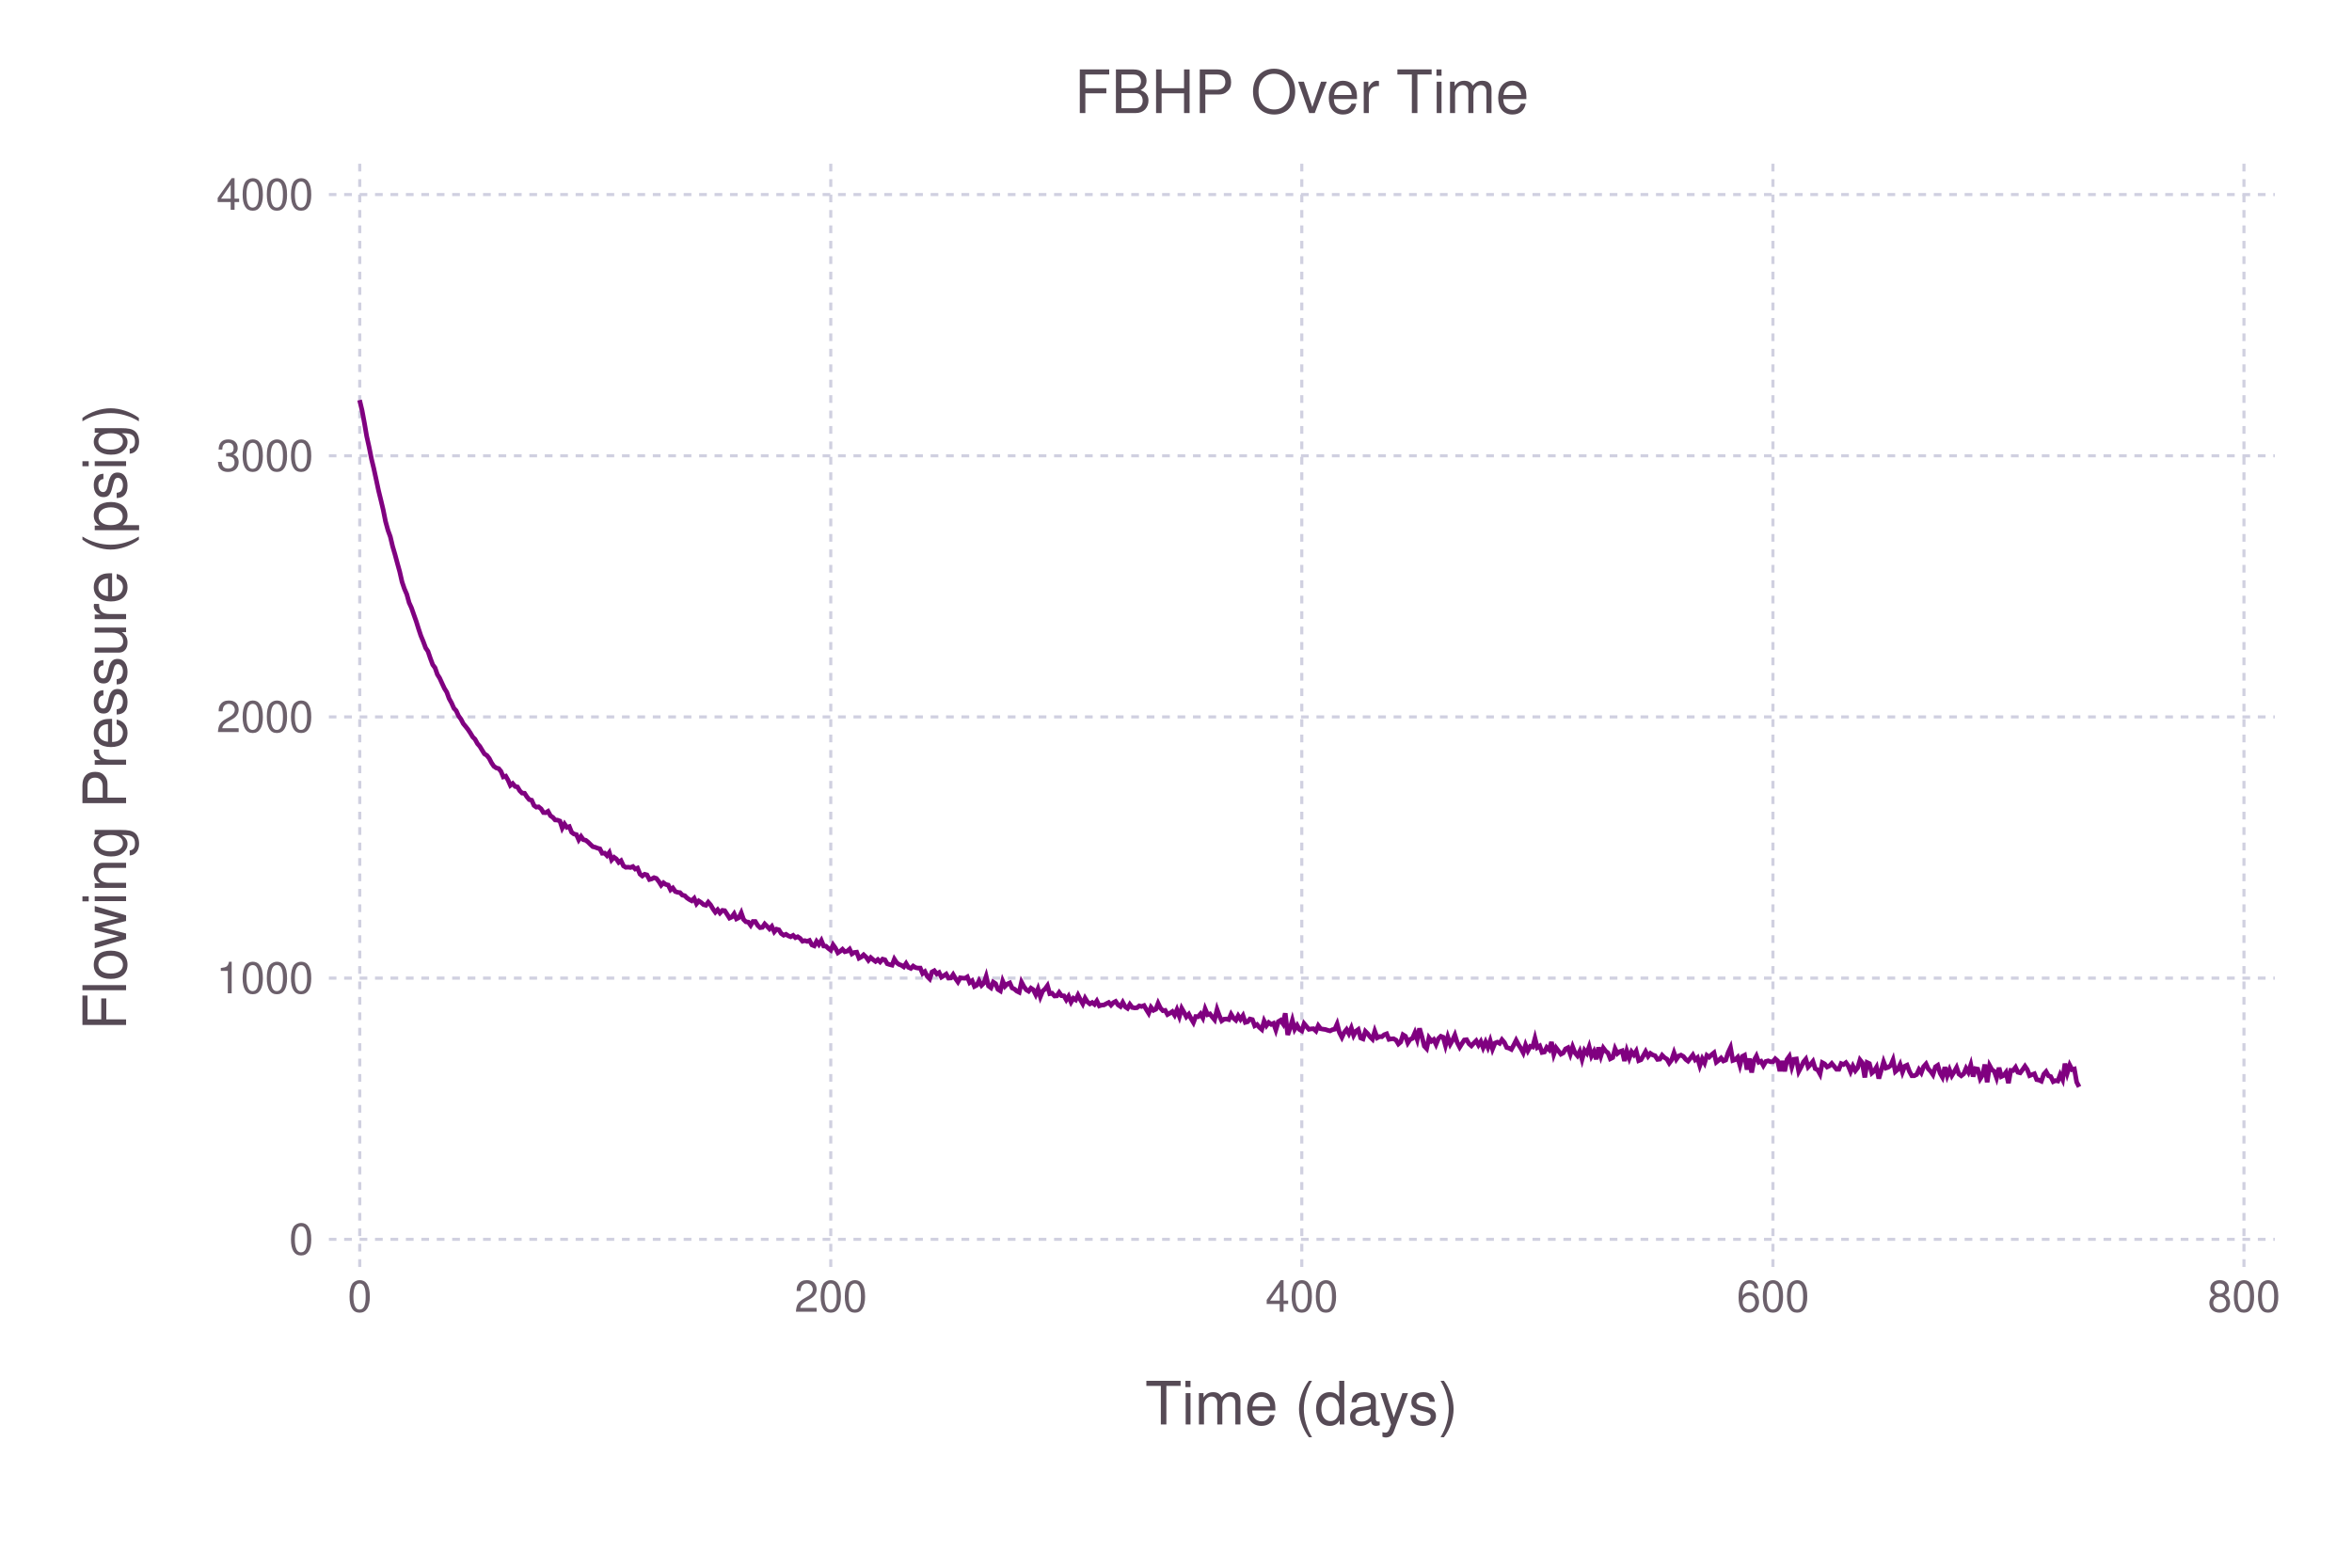
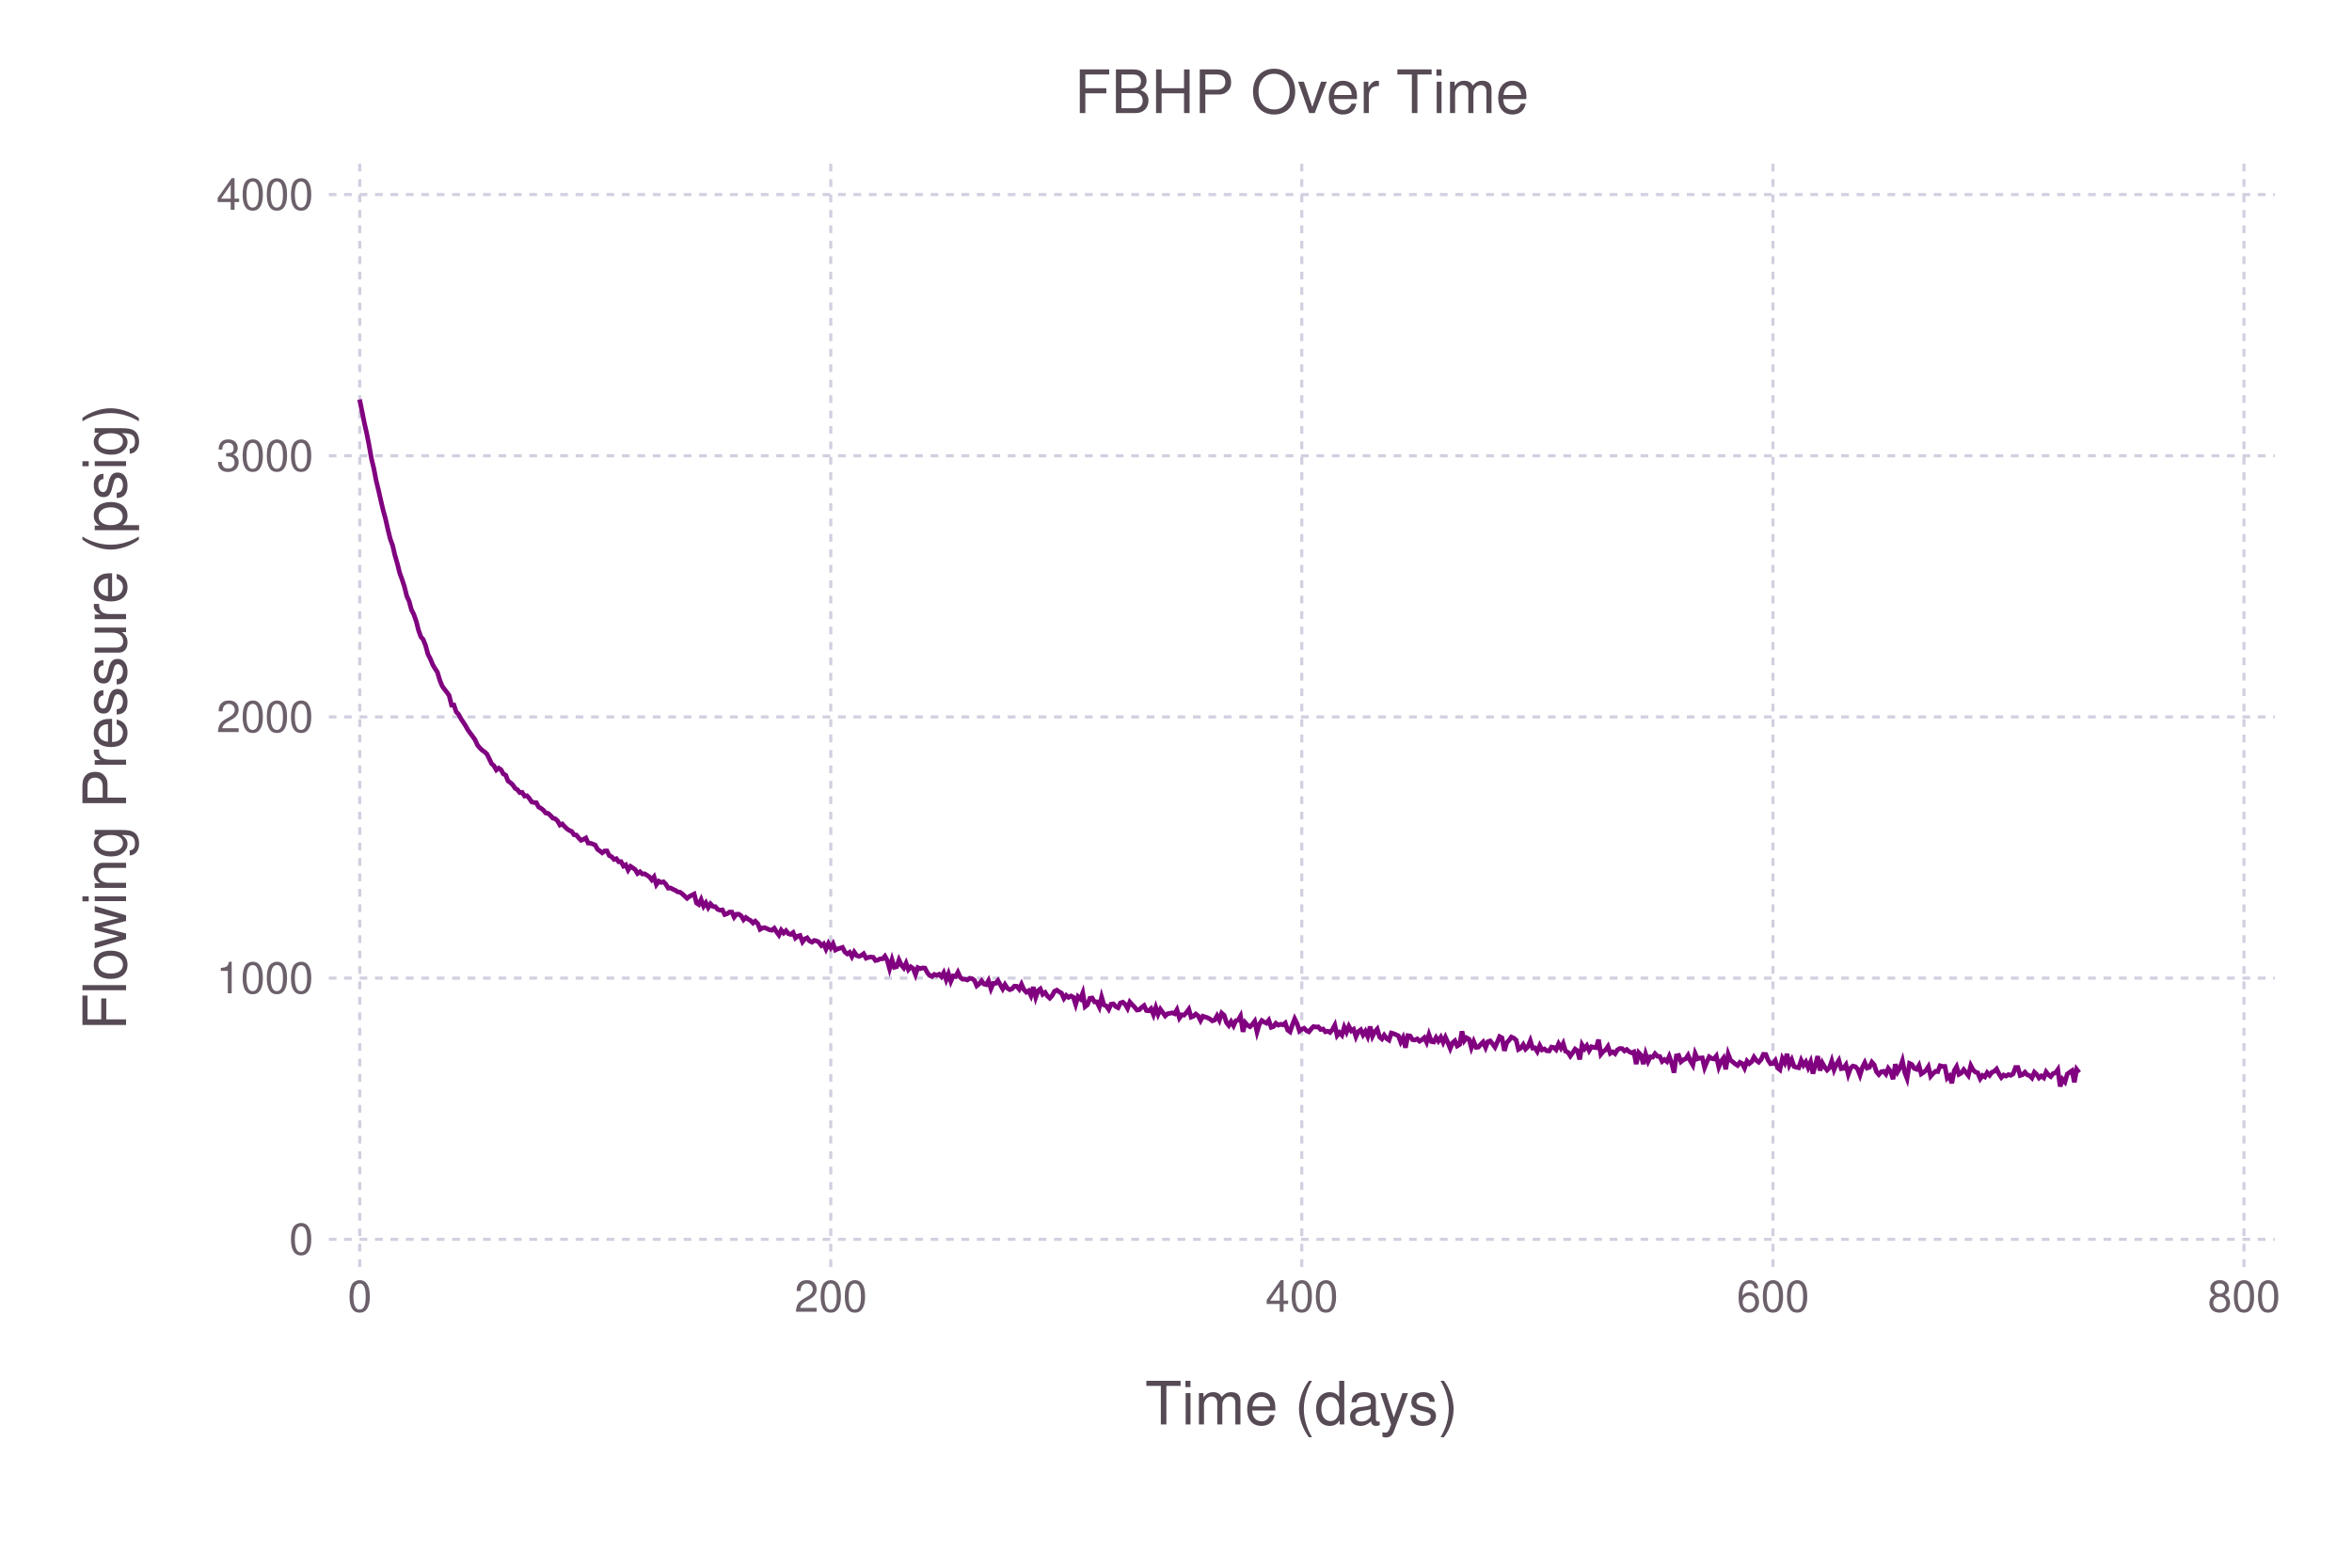
<svg xmlns="http://www.w3.org/2000/svg" version="1.2" width="152.4mm" height="101.6mm" viewBox="0 0 152.4 101.6" stroke="none" fill="#000000" stroke-width="0.3" font-size="3.88">
  <defs>
    <marker id="arrow" markerWidth="15" markerHeight="7" refX="5" refY="3.5" orient="auto" markerUnits="strokeWidth">
      <path d="M0,0 L15,3.5 L0,7 z" stroke="context-stroke" fill="context-stroke" />
    </marker>
  </defs>
-   <g class="plotroot xscalable yscalable" id="img-6ba0f0eb-1">
-     <g font-size="3.88" font-family="'PT Sans','Helvetica Neue','Helvetica',sans-serif" fill="#564A55" stroke="#000000" stroke-opacity="0.000" id="img-6ba0f0eb-2">
+   <g class="plotroot xscalable yscalable" id="img-4a422fff-1">
+     <g font-size="3.88" font-family="'PT Sans','Helvetica Neue','Helvetica',sans-serif" fill="#564A55" stroke="#000000" stroke-opacity="0.000" id="img-4a422fff-2">
      <g transform="translate(84.35,89.99)">
        <g class="primitive">
          <text text-anchor="middle" dy="0.6em">Time (days)</text>
        </g>
      </g>
    </g>
-     <g class="guide xlabels" font-size="2.82" font-family="'PT Sans Caption','Helvetica Neue','Helvetica',sans-serif" fill="#6C606B" id="img-6ba0f0eb-3">
+     <g class="guide xlabels" font-size="2.82" font-family="'PT Sans Caption','Helvetica Neue','Helvetica',sans-serif" fill="#6C606B" id="img-4a422fff-3">
      <g transform="translate(23.31,83.32)">
        <g class="primitive">
          <text text-anchor="middle" dy="0.6em">0</text>
        </g>
      </g>
      <g transform="translate(53.83,83.32)">
        <g class="primitive">
          <text text-anchor="middle" dy="0.6em">200</text>
        </g>
      </g>
      <g transform="translate(84.35,83.32)">
        <g class="primitive">
          <text text-anchor="middle" dy="0.6em">400</text>
        </g>
      </g>
      <g transform="translate(114.88,83.32)">
        <g class="primitive">
          <text text-anchor="middle" dy="0.6em">600</text>
        </g>
      </g>
      <g transform="translate(145.4,83.32)">
        <g class="primitive">
          <text text-anchor="middle" dy="0.6em">800</text>
        </g>
      </g>
    </g>
-     <g clip-path="url(#img-6ba0f0eb-4)">
-       <g id="img-6ba0f0eb-5">
-         <g pointer-events="visible" stroke-width="0.3" fill="#000000" fill-opacity="0.000" stroke="#000000" stroke-opacity="0.000" class="guide background" id="img-6ba0f0eb-6">
-           <g transform="translate(84.35,46.46)" id="img-6ba0f0eb-7">
+     <g clip-path="url(#img-4a422fff-4)">
+       <g id="img-4a422fff-5">
+         <g pointer-events="visible" stroke-width="0.3" fill="#000000" fill-opacity="0.000" stroke="#000000" stroke-opacity="0.000" class="guide background" id="img-4a422fff-6">
+           <g transform="translate(84.35,46.46)" id="img-4a422fff-7">
            <path d="M-63.05,-35.85 L63.05,-35.85 63.05,35.85 -63.05,35.85  z" class="primitive" />
          </g>
        </g>
-         <g class="guide ygridlines xfixed" stroke-dasharray="0.5,0.5" stroke-width="0.2" stroke="#D0D0E0" id="img-6ba0f0eb-8">
-           <g transform="translate(84.35,80.32)" id="img-6ba0f0eb-9">
+         <g class="guide ygridlines xfixed" stroke-dasharray="0.5,0.5" stroke-width="0.2" stroke="#D0D0E0" id="img-4a422fff-8">
+           <g transform="translate(84.35,80.32)" id="img-4a422fff-9">
            <path fill="none" d="M-63.05,0 L63.05,0 " class="primitive" />
          </g>
-           <g transform="translate(84.35,63.39)" id="img-6ba0f0eb-10">
+           <g transform="translate(84.35,63.39)" id="img-4a422fff-10">
            <path fill="none" d="M-63.05,0 L63.05,0 " class="primitive" />
          </g>
-           <g transform="translate(84.35,46.46)" id="img-6ba0f0eb-11">
+           <g transform="translate(84.35,46.46)" id="img-4a422fff-11">
            <path fill="none" d="M-63.05,0 L63.05,0 " class="primitive" />
          </g>
-           <g transform="translate(84.35,29.54)" id="img-6ba0f0eb-12">
+           <g transform="translate(84.35,29.54)" id="img-4a422fff-12">
            <path fill="none" d="M-63.05,0 L63.05,0 " class="primitive" />
          </g>
-           <g transform="translate(84.35,12.61)" id="img-6ba0f0eb-13">
+           <g transform="translate(84.35,12.61)" id="img-4a422fff-13">
            <path fill="none" d="M-63.05,0 L63.05,0 " class="primitive" />
          </g>
        </g>
-         <g class="guide xgridlines yfixed" stroke-dasharray="0.5,0.5" stroke-width="0.2" stroke="#D0D0E0" id="img-6ba0f0eb-14">
-           <g transform="translate(23.31,46.46)" id="img-6ba0f0eb-15">
+         <g class="guide xgridlines yfixed" stroke-dasharray="0.5,0.5" stroke-width="0.2" stroke="#D0D0E0" id="img-4a422fff-14">
+           <g transform="translate(23.31,46.46)" id="img-4a422fff-15">
            <path fill="none" d="M0,-35.85 L0,35.85 " class="primitive" />
          </g>
-           <g transform="translate(53.83,46.46)" id="img-6ba0f0eb-16">
+           <g transform="translate(53.83,46.46)" id="img-4a422fff-16">
            <path fill="none" d="M0,-35.85 L0,35.85 " class="primitive" />
          </g>
-           <g transform="translate(84.35,46.46)" id="img-6ba0f0eb-17">
+           <g transform="translate(84.35,46.46)" id="img-4a422fff-17">
            <path fill="none" d="M0,-35.85 L0,35.85 " class="primitive" />
          </g>
-           <g transform="translate(114.88,46.46)" id="img-6ba0f0eb-18">
+           <g transform="translate(114.88,46.46)" id="img-4a422fff-18">
            <path fill="none" d="M0,-35.85 L0,35.85 " class="primitive" />
          </g>
-           <g transform="translate(145.4,46.46)" id="img-6ba0f0eb-19">
+           <g transform="translate(145.4,46.46)" id="img-4a422fff-19">
            <path fill="none" d="M0,-35.85 L0,35.85 " class="primitive" />
          </g>
        </g>
-         <g class="plotpanel" id="img-6ba0f0eb-20">
-           <g stroke-width="0.3" fill="#000000" fill-opacity="0.000" class="geometry" id="img-6ba0f0eb-21">
-             <g class="color_RGB{N0f8}(0.502,0.0,0.502)" stroke-dasharray="none" stroke="#800080" id="img-6ba0f0eb-22">
-               <g transform="translate(79.01,62.86)" id="img-6ba0f0eb-23">
-                 <path fill="none" d="M-55.71,-36.93 L-55.55,-36.26 -55.4,-35.46 -55.25,-34.59 -55.1,-33.92 -54.94,-33.12 -54.79,-32.5 -54.64,-31.81 -54.48,-31.06 -54.33,-30.45 -54.18,-29.82 -54.03,-29.07 -53.87,-28.49 -53.72,-28.08 -53.57,-27.45 -53.42,-26.94 -53.26,-26.35 -53.11,-25.81 -52.96,-25.15 -52.81,-24.71 -52.65,-24.34 -52.5,-23.8 -52.35,-23.47 -52.2,-23.04 -52.04,-22.59 -51.89,-22.11 -51.74,-21.66 -51.59,-21.3 -51.43,-20.87 -51.28,-20.65 -51.13,-20.21 -50.97,-19.78 -50.82,-19.58 -50.67,-19.15 -50.52,-18.91 -50.36,-18.56 -50.21,-18.24 -50.06,-18 -49.91,-17.59 -49.75,-17.3 -49.6,-16.96 -49.45,-16.8 -49.3,-16.47 -49.14,-16.25 -48.99,-15.96 -48.84,-15.78 -48.69,-15.59 -48.53,-15.35 -48.38,-15.1 -48.23,-14.95 -48.07,-14.66 -47.92,-14.49 -47.77,-14.24 -47.62,-14 -47.46,-13.9 -47.31,-13.71 -47.16,-13.42 -47.01,-13.2 -46.85,-13.09 -46.7,-13.05 -46.55,-12.87 -46.4,-12.51 -46.24,-12.56 -46.09,-12.3 -45.94,-11.96 -45.79,-12.08 -45.63,-11.89 -45.48,-11.86 -45.33,-11.61 -45.18,-11.46 -45.02,-11.45 -44.87,-11.22 -44.72,-11.04 -44.56,-11 -44.41,-10.66 -44.26,-10.55 -44.11,-10.57 -43.95,-10.44 -43.8,-10.2 -43.65,-10.19 -43.5,-10.28 -43.34,-9.99 -43.19,-9.89 -43.04,-9.72 -42.89,-9.71 -42.73,-9.65 -42.58,-9.19 -42.43,-9.46 -42.28,-9.24 -42.12,-9.29 -41.97,-8.92 -41.82,-8.81 -41.66,-8.77 -41.51,-8.43 -41.36,-8.65 -41.21,-8.44 -41.05,-8.4 -40.9,-8.28 -40.75,-8.13 -40.6,-7.99 -40.44,-7.95 -40.29,-7.89 -40.14,-7.85 -39.99,-7.56 -39.83,-7.57 -39.68,-7.41 -39.53,-7.61 -39.38,-7.13 -39.22,-7.3 -39.07,-7.19 -38.92,-6.97 -38.77,-7.08 -38.61,-6.74 -38.46,-6.65 -38.31,-6.66 -38.15,-6.64 -38,-6.7 -37.85,-6.54 -37.7,-6.6 -37.54,-6.21 -37.39,-6.09 -37.24,-6.2 -37.09,-6.16 -36.93,-5.86 -36.78,-5.9 -36.63,-5.98 -36.48,-5.93 -36.32,-5.73 -36.17,-5.49 -36.02,-5.65 -35.87,-5.54 -35.71,-5.5 -35.56,-5.19 -35.41,-5.31 -35.25,-5.08 -35.1,-5.03 -34.95,-5.01 -34.8,-4.85 -34.64,-4.81 -34.49,-4.66 -34.34,-4.56 -34.19,-4.48 -34.03,-4.64 -33.88,-4.29 -33.73,-4.47 -33.58,-4.37 -33.42,-4.23 -33.27,-4.19 -33.12,-4.39 -32.97,-4.22 -32.81,-3.95 -32.66,-3.74 -32.51,-3.9 -32.36,-3.69 -32.2,-3.86 -32.05,-3.84 -31.9,-3.61 -31.74,-3.36 -31.59,-3.43 -31.44,-3.64 -31.29,-3.31 -31.13,-3.39 -30.98,-3.7 -30.83,-3.27 -30.68,-3.12 -30.52,-3.1 -30.37,-2.89 -30.22,-3.14 -30.07,-3.14 -29.91,-2.88 -29.76,-2.74 -29.61,-2.76 -29.46,-2.98 -29.3,-2.82 -29.15,-2.66 -29,-2.82 -28.84,-2.47 -28.69,-2.64 -28.54,-2.6 -28.39,-2.36 -28.23,-2.25 -28.08,-2.31 -27.93,-2.21 -27.78,-2.15 -27.62,-2.24 -27.47,-2.09 -27.32,-2.15 -27.17,-2.05 -27.01,-1.86 -26.86,-1.9 -26.71,-1.85 -26.56,-1.91 -26.4,-1.62 -26.25,-1.56 -26.1,-1.85 -25.95,-1.65 -25.79,-1.91 -25.64,-1.55 -25.49,-1.54 -25.33,-1.39 -25.18,-1.28 -25.03,-1.63 -24.88,-1.42 -24.72,-1.11 -24.57,-1.21 -24.42,-1.34 -24.27,-1.18 -24.11,-1.22 -23.96,-1.35 -23.81,-1.04 -23.66,-1.13 -23.5,-1.15 -23.35,-0.76 -23.2,-0.84 -23.05,-0.98 -22.89,-0.83 -22.74,-0.62 -22.59,-0.8 -22.43,-0.66 -22.28,-0.55 -22.13,-0.67 -21.98,-0.52 -21.82,-0.7 -21.67,-0.66 -21.52,-0.4 -21.37,-0.35 -21.21,-0.31 -21.06,-0.7 -20.91,-0.47 -20.76,-0.36 -20.6,-0.3 -20.45,-0.2 -20.3,-0.42 -20.15,-0.17 -19.99,-0.1 -19.84,-0.25 -19.69,-0.15 -19.54,-0.12 -19.38,-0.12 -19.23,0.23 -19.08,0.11 -18.92,0.43 -18.77,0.58 -18.62,0.13 -18.47,0.05 -18.31,0.26 -18.16,0.17 -18.01,0.47 -17.86,0.38 -17.7,0.27 -17.55,0.53 -17.4,0.52 -17.25,0.3 -17.09,0.57 -16.94,0.78 -16.79,0.51 -16.64,0.53 -16.48,0.54 -16.33,0.45 -16.18,0.82 -16.02,0.7 -15.87,1.07 -15.72,0.99 -15.57,0.7 -15.41,1 -15.26,0.85 -15.11,0.41 -14.96,1.04 -14.8,1.16 -14.65,0.79 -14.5,0.89 -14.35,1.26 -14.19,1.36 -14.04,0.72 -13.89,1.06 -13.74,0.91 -13.58,0.84 -13.43,1.17 -13.28,1.24 -13.13,1.37 -12.97,1.45 -12.82,0.79 -12.67,1.07 -12.51,1.29 -12.36,1.38 -12.21,1.18 -12.06,1.28 -11.9,1.6 -11.75,1.23 -11.6,1.74 -11.45,1.37 -11.29,1.23 -11.14,1.02 -10.99,1.54 -10.84,1.51 -10.68,1.69 -10.53,1.68 -10.38,1.46 -10.23,1.67 -10.07,1.68 -9.92,1.94 -9.77,1.71 -9.61,2.09 -9.46,1.84 -9.31,1.94 -9.16,1.63 -9,1.94 -8.85,2.2 -8.7,1.83 -8.55,2.07 -8.39,2.2 -8.24,2.11 -8.09,2.23 -7.94,2.01 -7.78,2.33 -7.63,2.28 -7.48,2.27 -7.33,2.19 -7.17,2.11 -7.02,2.28 -6.87,2.12 -6.72,2.04 -6.56,2.27 -6.41,2.37 -6.26,2.1 -6.1,2.39 -5.95,2.49 -5.8,2.23 -5.65,2.43 -5.49,2.46 -5.34,2.45 -5.19,2.33 -5.04,2.37 -4.88,2.31 -4.73,2.57 -4.58,2.81 -4.43,2.42 -4.27,2.62 -4.12,2.55 -3.97,2.16 -3.82,2.47 -3.66,2.64 -3.51,2.62 -3.36,2.89 -3.2,2.8 -3.05,2.7 -2.9,2.93 -2.75,2.58 -2.59,3.02 -2.44,2.49 -2.29,2.75 -2.14,3.04 -1.98,2.87 -1.83,3.16 -1.68,3.41 -1.53,3.02 -1.37,3.03 -1.22,2.85 -1.07,3.11 -0.92,2.53 -0.76,2.9 -0.61,2.85 -0.46,3.05 -0.31,3.23 -0.15,2.56 0,2.97 0.15,3.3 0.31,3.19 0.46,3.18 0.61,3.22 0.76,2.87 0.92,3.13 1.07,3.26 1.22,2.97 1.37,3.2 1.53,2.96 1.68,3.4 1.83,3.36 1.98,3.18 2.14,3.22 2.29,3.62 2.44,3.54 2.59,3.72 2.75,3.86 2.9,3.31 3.05,3.61 3.2,3.41 3.36,3.53 3.51,3.46 3.66,3.89 3.82,3.35 3.97,3.26 4.12,3.48 4.27,2.81 4.43,4.21 4.58,3.78 4.73,3.26 4.88,3.85 5.04,3.59 5.19,3.86 5.34,3.95 5.49,3.48 5.65,3.67 5.8,3.85 5.95,3.82 6.1,3.81 6.26,3.96 6.41,3.61 6.56,3.81 6.72,3.84 6.87,3.86 7.02,3.91 7.17,3.95 7.33,3.87 7.48,3.84 7.63,3.5 7.78,4.06 7.94,4.37 8.09,4.05 8.24,3.86 8.39,4.13 8.55,3.76 8.7,4.24 8.85,3.97 9,3.86 9.16,4.41 9.31,4.47 9.46,3.98 9.61,4.13 9.77,4.34 9.92,4.49 10.07,3.97 10.23,4.4 10.38,4.32 10.53,4.33 10.68,4.2 10.84,4.14 10.99,4.5 11.14,4.47 11.29,4.46 11.45,4.55 11.6,4.8 11.75,4.67 11.9,4.2 12.06,4.3 12.21,4.73 12.36,4.5 12.51,4.44 12.67,4.07 12.82,4.51 12.97,3.79 13.13,4.34 13.28,4.94 13.43,5.1 13.58,4.4 13.74,4.62 13.89,4.51 14.04,4.83 14.19,4.46 14.35,4.3 14.5,4.36 14.65,4.9 14.8,4.34 14.96,4.81 15.11,4.55 15.26,4.22 15.41,4.7 15.57,5.01 15.72,4.77 15.87,4.54 16.02,4.52 16.18,4.79 16.33,4.92 16.48,4.75 16.64,4.59 16.79,4.87 16.94,4.64 17.09,5.04 17.25,4.67 17.4,5.02 17.55,4.59 17.7,5.13 17.86,4.74 18.01,4.68 18.16,4.76 18.31,4.52 18.47,4.71 18.62,5.03 18.77,5.07 18.92,5.15 19.08,4.86 19.23,4.56 19.38,4.84 19.54,5.09 19.69,5.37 19.84,4.87 19.99,5.24 20.15,4.95 20.3,4.99 20.45,4.43 20.6,5.03 20.76,4.93 20.91,5.35 21.06,5.32 21.21,5.02 21.37,5.17 21.52,4.67 21.67,5.47 21.82,5.05 21.98,5.26 22.13,5.46 22.28,5.38 22.43,5.12 22.59,5.04 22.74,5.46 22.89,4.98 23.05,5.38 23.2,5.56 23.35,5.27 23.5,5.8 23.66,5.21 23.81,5.4 23.96,4.98 24.11,5.58 24.27,5.29 24.42,5.79 24.57,5.02 24.72,5.57 24.88,5.06 25.03,5.26 25.18,5.38 25.33,5.76 25.49,5.68 25.64,5.11 25.79,5.42 25.95,5.29 26.1,5.24 26.25,5.9 26.4,5.25 26.56,5.72 26.71,5.31 26.86,5.5 27.01,5.26 27.17,5.88 27.32,5.82 27.47,5.56 27.62,5.29 27.78,5.6 27.93,5.41 28.08,5.51 28.23,5.56 28.39,5.8 28.54,5.78 28.69,5.53 28.84,5.68 29,5.78 29.15,6.04 29.3,5.84 29.46,5.37 29.61,5.79 29.76,5.58 29.91,5.52 30.07,5.61 30.22,5.8 30.37,5.91 30.52,5.72 30.68,5.51 30.83,5.82 30.98,5.69 31.13,6.21 31.29,5.76 31.44,6.03 31.59,5.54 31.74,5.65 31.9,5.49 32.05,5.37 32.2,5.98 32.36,5.85 32.51,5.71 32.66,5.9 32.81,5.84 32.97,5.35 33.12,5.03 33.27,5.87 33.42,5.82 33.58,5.66 33.73,6.18 33.88,5.61 34.03,5.53 34.19,6.46 34.34,5.74 34.49,6.65 34.64,5.87 34.8,5.58 34.95,5.98 35.1,5.92 35.25,6.2 35.41,5.93 35.56,5.89 35.71,5.95 35.87,5.95 36.02,5.76 36.17,5.89 36.32,6.56 36.48,5.9 36.63,6.57 36.78,5.81 36.93,5.6 37.09,6.29 37.24,5.79 37.39,5.77 37.54,6.58 37.7,6.28 37.85,5.96 38,5.78 38.15,6.29 38.31,6.12 38.46,5.93 38.61,6.4 38.77,6.48 38.92,6.75 39.07,6.01 39.22,6.09 39.38,6.29 39.53,6.22 39.68,6.06 39.83,6.24 39.99,6.44 40.14,6.44 40.29,6.07 40.44,6.13 40.6,6.01 40.75,6.22 40.9,6.59 41.05,6.23 41.21,6.53 41.36,6.34 41.51,5.83 41.66,6.02 41.82,6.97 41.97,6 42.12,6.07 42.28,6.68 42.43,6.55 42.58,6.3 42.73,7.04 42.89,6.49 43.04,5.96 43.19,6.36 43.34,6.31 43.5,6.19 43.65,5.83 43.8,6.59 43.95,6.46 44.11,6.13 44.26,6.63 44.41,6.24 44.56,6.17 44.72,6.59 44.87,6.86 45.02,6.86 45.18,6.78 45.33,6.46 45.48,6.67 45.63,6.27 45.79,6.09 45.94,6.42 46.09,6.57 46.24,6.79 46.4,6.28 46.55,6.18 46.7,6.69 46.85,6.95 47.01,6.3 47.16,6.86 47.31,6.47 47.46,6.85 47.62,6.59 47.77,6.32 47.92,6.75 48.07,6.86 48.23,6.73 48.38,6.38 48.53,6.63 48.69,6.15 48.84,6.91 48.99,6.4 49.14,6.43 49.3,7.05 49.45,6.81 49.6,6.13 49.75,7.28 49.91,6.2 50.06,6.47 50.21,6.57 50.36,6.99 50.52,6.34 50.67,6.91 50.82,6.84 50.97,6.64 51.13,7.34 51.28,6.51 51.43,6.52 51.59,6.31 51.74,6.63 51.89,6.67 52.04,6.47 52.2,6.24 52.35,6.46 52.5,6.85 52.65,6.79 52.81,6.73 52.96,7.11 53.11,7.14 53.26,7.21 53.42,6.76 53.57,6.59 53.72,6.86 53.87,6.91 54.03,7.24 54.18,7.17 54.33,7.2 54.48,6.79 54.64,7.11 54.79,6.07 54.94,6.69 55.1,6.17 55.25,6.46 55.4,6.42 55.55,7.27 55.71,7.58 " class="primitive" />
+         <g class="plotpanel" id="img-4a422fff-20">
+           <g stroke-width="0.3" fill="#000000" fill-opacity="0.000" class="geometry" id="img-4a422fff-21">
+             <g class="color_RGB{N0f8}(0.502,0.0,0.502)" stroke-dasharray="none" stroke="#800080" id="img-4a422fff-22">
+               <g transform="translate(79.01,62.86)" id="img-4a422fff-23">
+                 <path fill="none" d="M-55.71,-36.97 L-55.55,-36.19 -55.4,-35.44 -55.25,-34.78 -55.1,-34.03 -54.94,-33.13 -54.79,-32.51 -54.64,-31.73 -54.48,-31.07 -54.33,-30.41 -54.18,-29.78 -54.03,-29.23 -53.87,-28.52 -53.72,-27.92 -53.57,-27.51 -53.42,-26.87 -53.26,-26.32 -53.11,-25.72 -52.96,-25.31 -52.81,-24.86 -52.65,-24.22 -52.5,-23.9 -52.35,-23.34 -52.2,-23.05 -52.04,-22.6 -51.89,-22.01 -51.74,-21.59 -51.59,-21.42 -51.43,-21.01 -51.28,-20.46 -51.13,-20.17 -50.97,-19.78 -50.82,-19.53 -50.67,-19.3 -50.52,-18.8 -50.36,-18.4 -50.21,-18.19 -50.06,-18 -49.91,-17.79 -49.75,-17.16 -49.6,-17.17 -49.45,-16.73 -49.3,-16.57 -49.14,-16.28 -48.99,-16.05 -48.84,-15.82 -48.69,-15.55 -48.53,-15.33 -48.38,-15.13 -48.23,-14.92 -48.07,-14.57 -47.92,-14.39 -47.77,-14.24 -47.62,-14.14 -47.46,-13.99 -47.31,-13.69 -47.16,-13.37 -47.01,-13.24 -46.85,-12.96 -46.7,-13.08 -46.55,-12.98 -46.4,-12.71 -46.24,-12.62 -46.09,-12.24 -45.94,-12.14 -45.79,-12 -45.63,-11.77 -45.48,-11.68 -45.33,-11.49 -45.18,-11.51 -45.02,-11.27 -44.87,-11.29 -44.72,-11.13 -44.56,-10.89 -44.41,-10.85 -44.26,-10.84 -44.11,-10.56 -43.95,-10.47 -43.8,-10.35 -43.65,-10.17 -43.5,-10.15 -43.34,-10.01 -43.19,-9.84 -43.04,-9.8 -42.89,-9.67 -42.73,-9.39 -42.58,-9.46 -42.43,-9.3 -42.28,-9.15 -42.12,-9.04 -41.97,-8.98 -41.82,-8.76 -41.66,-8.74 -41.51,-8.55 -41.36,-8.4 -41.21,-8.46 -41.05,-8.55 -40.9,-8.22 -40.75,-8.21 -40.6,-8.16 -40.44,-8.09 -40.29,-7.81 -40.14,-7.71 -39.99,-7.59 -39.83,-7.71 -39.68,-7.71 -39.53,-7.41 -39.38,-7.34 -39.22,-7.16 -39.07,-7.21 -38.92,-7.01 -38.77,-7.02 -38.61,-6.73 -38.46,-6.81 -38.31,-6.47 -38.15,-6.71 -38,-6.61 -37.85,-6.5 -37.7,-6.25 -37.54,-6.36 -37.39,-6.22 -37.24,-6.23 -37.09,-6.14 -36.93,-6.03 -36.78,-5.84 -36.63,-6.03 -36.48,-5.53 -36.32,-5.75 -36.17,-5.67 -36.02,-5.71 -35.87,-5.56 -35.71,-5.3 -35.56,-5.31 -35.41,-5.23 -35.25,-5.16 -35.1,-5.06 -34.95,-5.04 -34.8,-4.93 -34.64,-4.78 -34.49,-4.64 -34.34,-4.76 -34.19,-4.84 -34.03,-4.92 -33.88,-4.34 -33.73,-4.24 -33.58,-4.56 -33.42,-4.13 -33.27,-4.35 -33.12,-4.04 -32.97,-4.28 -32.81,-4.11 -32.66,-4.1 -32.51,-3.93 -32.36,-3.87 -32.2,-3.89 -32.05,-3.59 -31.9,-3.64 -31.74,-3.75 -31.59,-3.75 -31.44,-3.42 -31.29,-3.61 -31.13,-3.61 -30.98,-3.5 -30.83,-3.25 -30.68,-3.4 -30.52,-3.28 -30.37,-3.2 -30.22,-3.04 -30.07,-3.16 -29.91,-3 -29.76,-2.63 -29.61,-2.72 -29.46,-2.74 -29.3,-2.67 -29.15,-2.6 -29,-2.57 -28.84,-2.7 -28.69,-2.46 -28.54,-2.26 -28.39,-2.58 -28.23,-2.39 -28.08,-2.54 -27.93,-2.35 -27.78,-2.3 -27.62,-2.42 -27.47,-2.07 -27.32,-2.19 -27.17,-2.23 -27.01,-1.82 -26.86,-2.01 -26.71,-2.08 -26.56,-1.88 -26.4,-1.8 -26.25,-1.91 -26.1,-1.88 -25.95,-1.8 -25.79,-1.58 -25.64,-1.69 -25.49,-1.35 -25.33,-1.71 -25.18,-1.44 -25.03,-1.69 -24.88,-1.29 -24.72,-1.37 -24.57,-1.41 -24.42,-1.46 -24.27,-1.17 -24.11,-1.04 -23.96,-1.14 -23.81,-0.86 -23.66,-1.16 -23.5,-0.93 -23.35,-0.88 -23.2,-0.94 -23.05,-1.05 -22.89,-0.76 -22.74,-0.81 -22.59,-0.84 -22.43,-0.82 -22.28,-0.61 -22.13,-0.64 -21.98,-0.72 -21.82,-0.72 -21.67,-0.89 -21.52,-0.62 -21.37,-0.08 -21.21,-0.66 -21.06,-0.17 -20.91,-0.21 -20.76,-0.65 -20.6,-0.31 -20.45,-0.13 -20.3,-0.44 -20.15,-0.02 -19.99,-0.2 -19.84,-0.09 -19.69,0.3 -19.54,-0.15 -19.38,-0.08 -19.23,-0.13 -19.08,-0.12 -18.92,0.18 -18.77,0.36 -18.62,0.42 -18.47,0.29 -18.31,0.35 -18.16,0.28 -18.01,0.44 -17.86,0.18 -17.7,0.64 -17.55,0.25 -17.4,0.74 -17.25,0.39 -17.09,0.43 -16.94,0.15 -16.79,0.48 -16.64,0.6 -16.48,0.6 -16.33,0.65 -16.18,0.54 -16.02,0.57 -15.87,0.68 -15.72,1.03 -15.57,0.91 -15.41,0.71 -15.26,0.91 -15.11,0.95 -14.96,0.69 -14.8,1.22 -14.65,0.87 -14.5,0.87 -14.35,0.69 -14.19,0.97 -14.04,1.23 -13.89,0.95 -13.74,1.18 -13.58,1.28 -13.43,1.22 -13.28,1.05 -13.13,1.06 -12.97,1.25 -12.82,0.93 -12.67,1.27 -12.51,1.44 -12.36,1.35 -12.21,1.66 -12.06,1.11 -11.9,1.78 -11.75,1.35 -11.6,1.23 -11.45,1.58 -11.29,1.46 -11.14,1.69 -10.99,1.83 -10.84,1.67 -10.68,1.38 -10.53,1.31 -10.38,1.42 -10.23,1.5 -10.07,1.85 -9.92,1.65 -9.77,1.78 -9.61,1.69 -9.46,1.77 -9.31,2.24 -9.16,1.73 -9,1.88 -8.85,1.49 -8.7,2.38 -8.55,2.26 -8.39,1.84 -8.24,1.82 -8.09,2.07 -7.94,2.07 -7.78,2.4 -7.63,1.76 -7.48,2.27 -7.33,2.33 -7.17,2.56 -7.02,2.22 -6.87,2.2 -6.72,2.37 -6.56,2.45 -6.41,2.14 -6.26,2.09 -6.1,2.23 -5.95,2.49 -5.8,2.08 -5.65,2.25 -5.49,2.41 -5.34,2.6 -5.19,2.58 -5.04,2.43 -4.88,2.31 -4.73,2.63 -4.58,2.65 -4.43,2.51 -4.27,2.9 -4.12,2.43 -3.97,2.88 -3.82,2.55 -3.66,2.77 -3.51,2.98 -3.36,2.84 -3.2,2.81 -3.05,2.78 -2.9,2.84 -2.75,2.58 -2.59,3.12 -2.44,2.91 -2.29,2.93 -2.14,2.77 -1.98,2.55 -1.83,3.06 -1.68,3 -1.53,2.86 -1.37,2.98 -1.22,3.28 -1.07,3 -0.92,3.05 -0.76,3.1 -0.61,3.18 -0.46,3.3 -0.31,3.25 -0.15,2.97 0,3.26 0.15,2.8 0.31,2.94 0.46,3.41 0.61,3.6 0.76,3.35 0.92,3.62 1.07,3.29 1.22,3.25 1.37,2.99 1.53,4.01 1.68,3.42 1.83,3.59 1.98,3.68 2.14,3.53 2.29,3.33 2.44,4.02 2.59,3.52 2.75,3.28 2.9,3.38 3.05,3.45 3.2,3.26 3.36,3.72 3.51,3.67 3.66,3.46 3.82,3.58 3.97,3.52 4.12,3.56 4.27,3.44 4.43,3.9 4.58,4.01 4.73,3.56 4.88,3.17 5.04,3.49 5.19,3.96 5.34,3.84 5.49,3.78 5.65,3.94 5.8,4.01 5.95,3.82 6.1,3.67 6.26,3.7 6.41,3.69 6.56,3.86 6.72,3.83 6.87,4.01 7.02,3.97 7.17,4.05 7.33,3.86 7.48,3.58 7.63,4.25 7.78,4.06 7.94,4.23 8.09,3.71 8.24,4.03 8.39,3.65 8.55,3.95 8.7,3.85 8.85,4.33 9,4 9.16,3.88 9.31,4.21 9.46,3.98 9.61,4.31 9.77,3.67 9.92,4.3 10.07,4.01 10.23,3.83 10.38,4.34 10.53,4.47 10.68,4.23 10.84,4.45 10.99,4.55 11.14,4.09 11.29,4.13 11.45,4.2 11.6,4.27 11.75,4.67 11.9,4.39 12.06,5.04 12.21,4.26 12.36,4.28 12.51,4.52 12.67,4.54 12.82,4.47 12.97,4.62 13.13,4.52 13.28,4.39 13.43,4.69 13.58,4.19 13.74,4.64 13.89,4.67 14.04,4.38 14.19,4.61 14.35,4.36 14.5,4.7 14.65,4.36 14.8,4.69 14.96,5.09 15.11,4.72 15.26,4.59 15.41,4.93 15.57,4.83 15.72,3.98 15.87,4.59 16.02,4.4 16.18,4.49 16.33,5.04 16.48,4.64 16.64,5.02 16.79,5 16.94,4.82 17.09,4.67 17.25,5.03 17.4,4.65 17.55,4.6 17.7,4.79 17.86,5.01 18.01,4.68 18.16,4.32 18.31,4.4 18.47,5.24 18.62,4.72 18.77,4.56 18.92,4.35 19.08,4.42 19.23,4.55 19.38,5.15 19.54,5.06 19.69,4.84 19.84,5.13 19.99,4.98 20.15,4.59 20.3,5.07 20.45,5.05 20.6,5.29 20.76,4.9 20.91,5.18 21.06,5.12 21.21,5.24 21.37,5.25 21.52,5 21.67,5.03 21.82,5.17 21.98,4.79 22.13,5.06 22.28,4.77 22.43,5.27 22.59,5.34 22.74,5.58 22.89,5.37 23.05,5.13 23.2,5.24 23.35,5.8 23.5,4.85 23.66,5.11 23.81,4.91 23.96,5.23 24.11,4.98 24.27,5.02 24.42,5.04 24.57,4.52 24.72,5.47 24.88,5.28 25.03,5.18 25.18,4.96 25.33,5.41 25.49,5.31 25.64,5.43 25.79,5.18 25.95,5.09 26.1,5.1 26.25,5.25 26.4,5.16 26.56,5.3 26.71,5.37 26.86,5.31 27.01,6.1 27.17,5.36 27.32,5.52 27.47,6.1 27.62,5.45 27.78,5.93 27.93,5.63 28.08,5.65 28.23,5.43 28.39,5.6 28.54,5.61 28.69,5.93 28.84,5.81 29,5.94 29.15,5.6 29.3,6.01 29.46,6.66 29.61,5.57 29.76,5.54 29.91,5.95 30.07,5.82 30.22,5.76 30.37,5.53 30.52,5.9 30.68,6.17 30.83,5.42 30.98,5.76 31.13,5.71 31.29,5.7 31.44,6.33 31.59,5.96 31.74,5.63 31.9,5.74 32.05,5.77 32.2,5.58 32.36,6.29 32.51,5.92 32.66,5.72 32.81,6.44 32.97,5.46 33.12,5.85 33.27,5.96 33.42,6.09 33.58,6.19 33.73,5.99 33.88,6.07 34.03,6.36 34.19,5.91 34.34,6.07 34.49,5.95 34.64,5.65 34.8,5.87 34.95,5.98 35.1,5.81 35.25,5.47 35.41,5.48 35.56,5.85 35.71,6.08 35.87,6.06 36.02,5.87 36.17,6.35 36.32,6.47 36.48,5.74 36.63,6.01 36.78,5.44 36.93,6.16 37.09,5.83 37.24,6.26 37.39,6.31 37.54,6.34 37.7,5.86 37.85,6.17 38,5.96 38.15,6.33 38.31,5.96 38.46,6.72 38.61,6.19 38.77,5.59 38.92,6.52 39.07,6.03 39.22,6.29 39.38,6.49 39.53,6.34 39.68,5.9 39.83,6.47 39.99,6.1 40.14,5.86 40.29,6.4 40.44,6.38 40.6,6.15 40.75,6.77 40.9,6.36 41.05,6.23 41.21,6.27 41.36,6.43 41.51,6.82 41.66,6.33 41.82,6.01 41.97,6.36 42.12,6.31 42.28,5.98 42.43,6.15 42.58,6.6 42.73,6.78 42.89,6.6 43.04,6.57 43.19,6.75 43.34,6.38 43.5,6.59 43.65,7.08 43.8,6.11 43.95,6.6 44.11,6.33 44.26,5.89 44.41,6.65 44.56,7.04 44.72,6.06 44.87,6.13 45.02,6.38 45.18,6.44 45.33,6.19 45.48,6.74 45.63,6.64 45.79,6.5 45.94,6.27 46.09,6.89 46.24,6.72 46.4,6.57 46.55,6.59 46.7,6.21 46.85,6.25 47.01,6.25 47.16,7.01 47.31,6.87 47.46,7.34 47.62,6.52 47.77,6.27 47.92,6.77 48.07,6.69 48.23,6.46 48.38,6.65 48.53,6.84 48.69,6.2 48.84,6.48 48.99,6.62 49.14,6.67 49.3,7.05 49.45,6.84 49.6,6.93 49.75,6.66 49.91,6.83 50.06,6.63 50.21,6.57 50.36,6.42 50.52,6.74 50.67,6.97 50.82,6.81 50.97,6.88 51.13,6.78 51.28,6.83 51.43,6.74 51.59,6.32 51.74,6.32 51.89,6.84 52.04,6.79 52.2,6.63 52.35,6.8 52.5,6.85 52.65,7 52.81,6.63 52.96,6.77 53.11,7 53.26,6.87 53.42,6.99 53.57,6.61 53.72,6.8 53.87,6.91 54.03,6.71 54.18,6.67 54.33,6.46 54.48,7.55 54.64,7.09 54.79,7.26 54.94,6.75 55.1,6.63 55.25,6.53 55.4,7.28 55.55,6.45 55.71,6.66 " class="primitive" />
              </g>
            </g>
          </g>
        </g>
      </g>
    </g>
-     <g class="guide ylabels" font-size="2.82" font-family="'PT Sans Caption','Helvetica Neue','Helvetica',sans-serif" fill="#6C606B" id="img-6ba0f0eb-24">
-       <g transform="translate(20.3,80.32)" id="img-6ba0f0eb-25">
+     <g class="guide ylabels" font-size="2.82" font-family="'PT Sans Caption','Helvetica Neue','Helvetica',sans-serif" fill="#6C606B" id="img-4a422fff-24">
+       <g transform="translate(20.3,80.32)" id="img-4a422fff-25">
        <g class="primitive">
          <text text-anchor="end" dy="0.35em">0</text>
        </g>
      </g>
-       <g transform="translate(20.3,63.39)" id="img-6ba0f0eb-26">
+       <g transform="translate(20.3,63.39)" id="img-4a422fff-26">
        <g class="primitive">
          <text text-anchor="end" dy="0.35em">1000</text>
        </g>
      </g>
-       <g transform="translate(20.3,46.46)" id="img-6ba0f0eb-27">
+       <g transform="translate(20.3,46.46)" id="img-4a422fff-27">
        <g class="primitive">
          <text text-anchor="end" dy="0.35em">2000</text>
        </g>
      </g>
-       <g transform="translate(20.3,29.54)" id="img-6ba0f0eb-28">
+       <g transform="translate(20.3,29.54)" id="img-4a422fff-28">
        <g class="primitive">
          <text text-anchor="end" dy="0.35em">3000</text>
        </g>
      </g>
-       <g transform="translate(20.3,12.61)" id="img-6ba0f0eb-29">
+       <g transform="translate(20.3,12.61)" id="img-4a422fff-29">
        <g class="primitive">
          <text text-anchor="end" dy="0.35em">4000</text>
        </g>
      </g>
    </g>
-     <g font-size="3.88" font-family="'PT Sans','Helvetica Neue','Helvetica',sans-serif" fill="#564A55" stroke="#000000" stroke-opacity="0.000" id="img-6ba0f0eb-30">
-       <g transform="translate(8.81,44.46)" id="img-6ba0f0eb-31">
+     <g font-size="3.88" font-family="'PT Sans','Helvetica Neue','Helvetica',sans-serif" fill="#564A55" stroke="#000000" stroke-opacity="0.000" id="img-4a422fff-30">
+       <g transform="translate(8.81,44.46)" id="img-4a422fff-31">
        <g class="primitive">
          <text text-anchor="middle" dy="0.35em" transform="rotate(-90,0, 2)">Flowing Pressure (psig)</text>
        </g>
      </g>
    </g>
-     <g font-size="3.88" font-family="'PT Sans','Helvetica Neue','Helvetica',sans-serif" fill="#564A55" stroke="#000000" stroke-opacity="0.000" id="img-6ba0f0eb-32">
-       <g transform="translate(84.35,5)" id="img-6ba0f0eb-33">
+     <g font-size="3.88" font-family="'PT Sans','Helvetica Neue','Helvetica',sans-serif" fill="#564A55" stroke="#000000" stroke-opacity="0.000" id="img-4a422fff-32">
+       <g transform="translate(84.35,5)" id="img-4a422fff-33">
        <g class="primitive">
          <text text-anchor="middle" dy="0.6em">FBHP Over Time</text>
        </g>
      </g>
    </g>
  </g>
  <defs>
-     <clipPath id="img-6ba0f0eb-4">
+     <clipPath id="img-4a422fff-4">
      <path d="M21.31,10.61 L147.4,10.61 147.4,82.32 21.31,82.32 " />
    </clipPath>
  </defs>
</svg>
